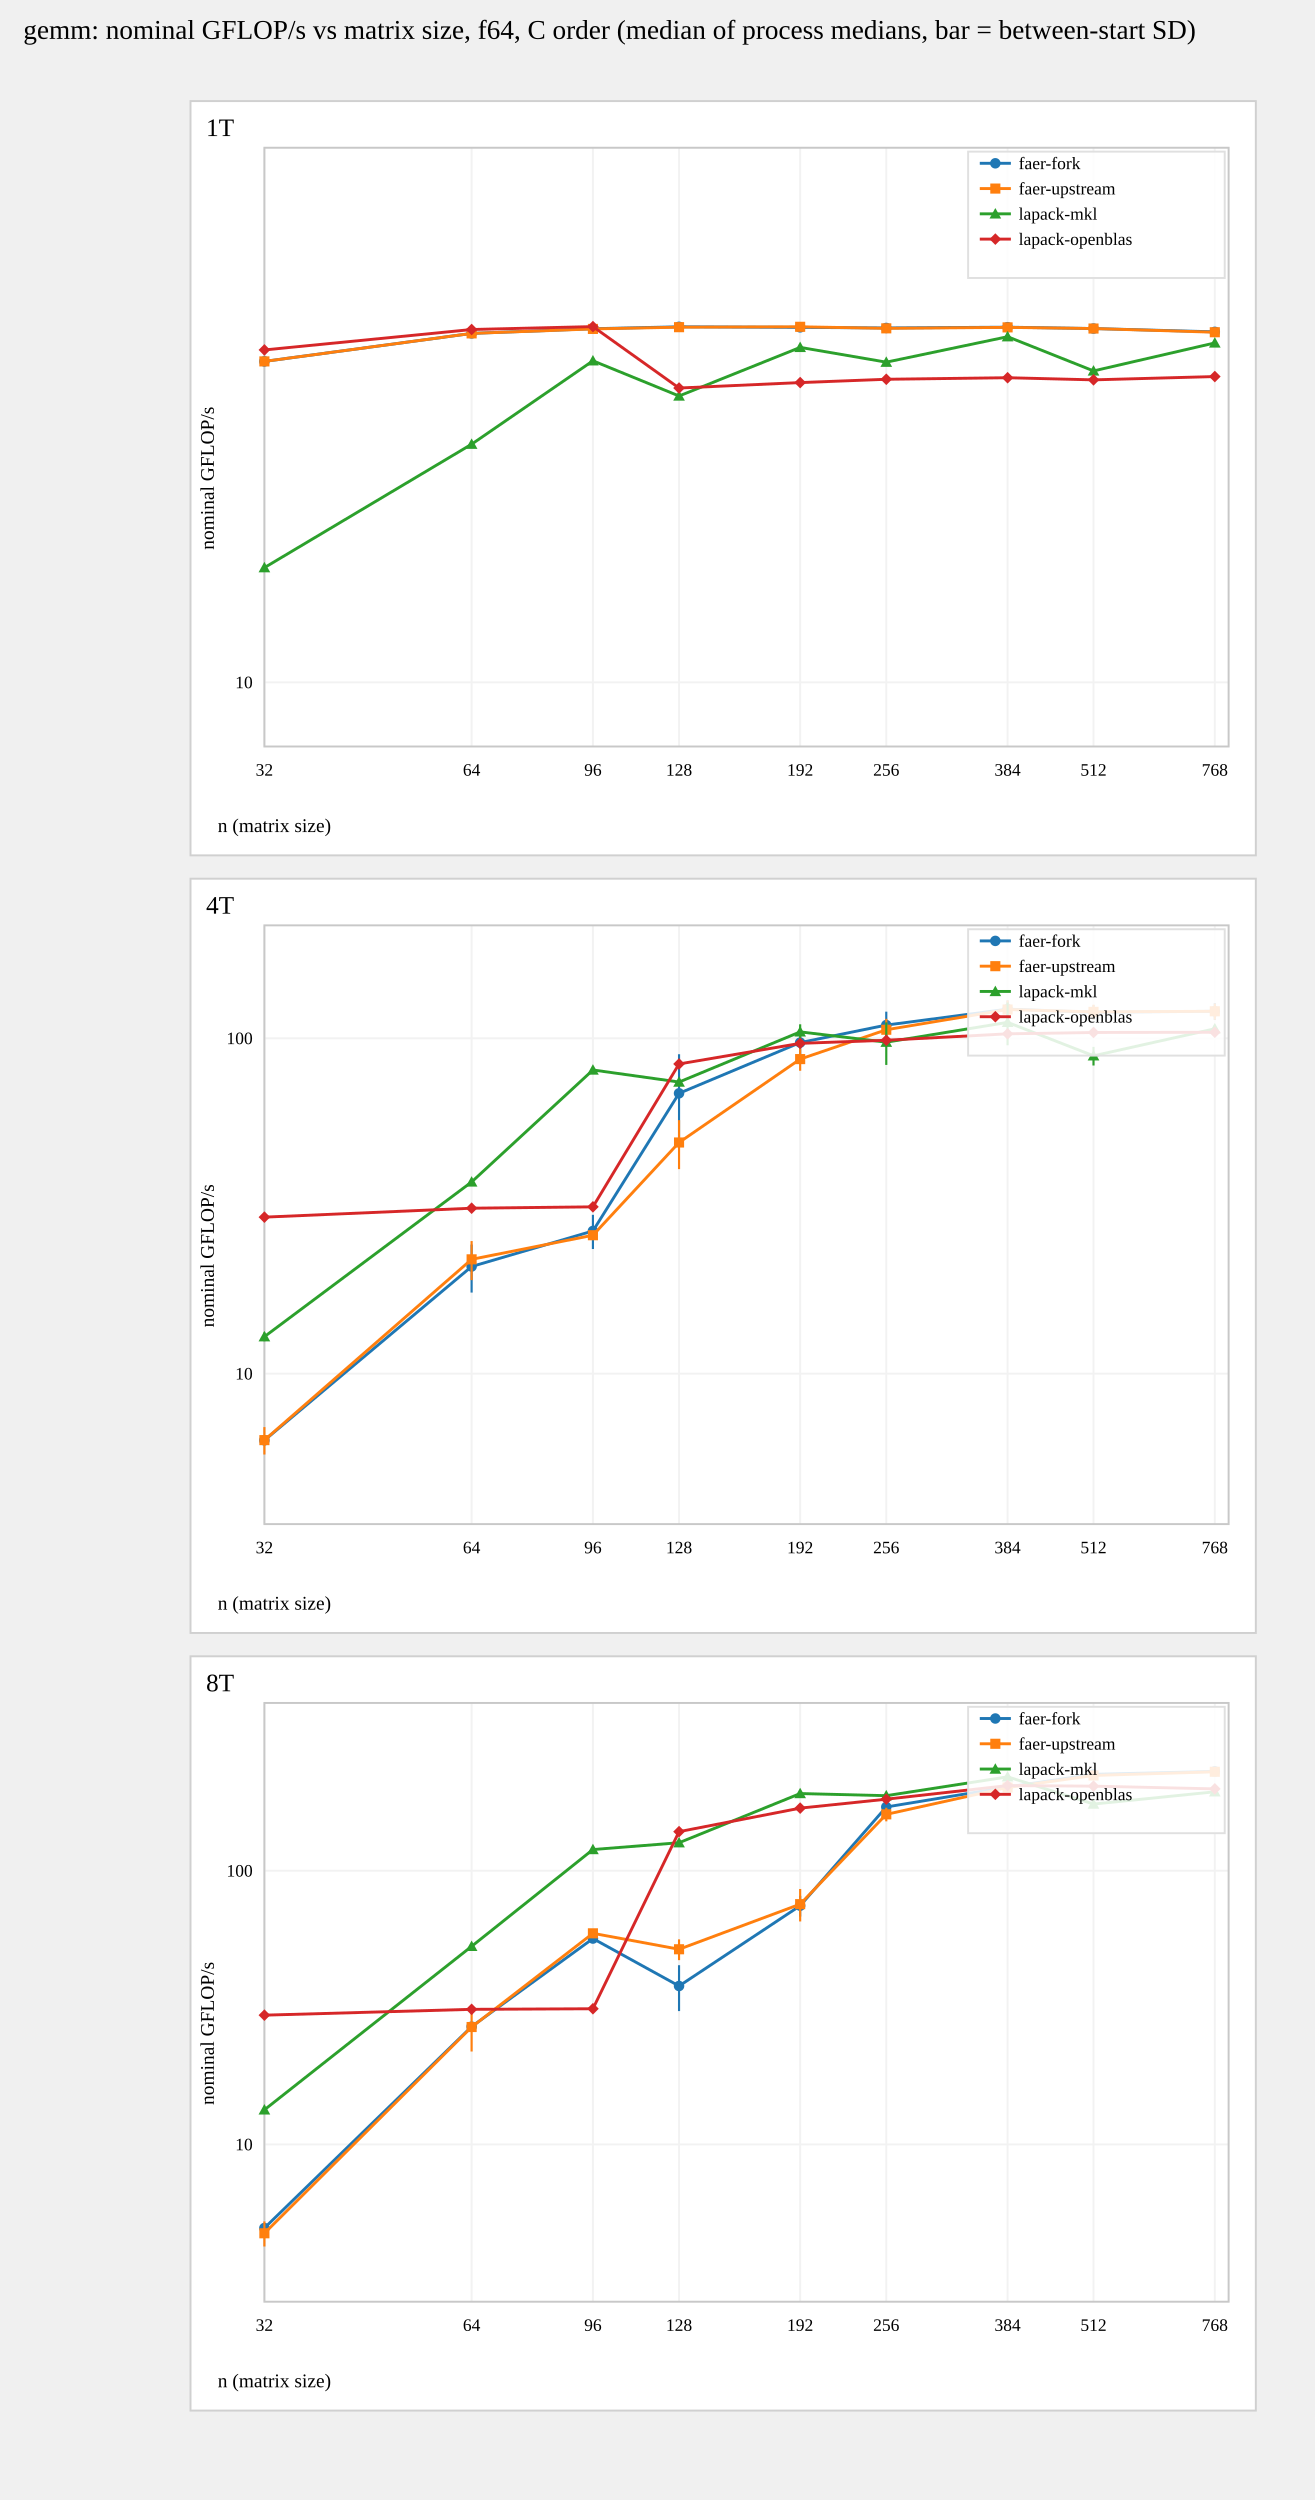
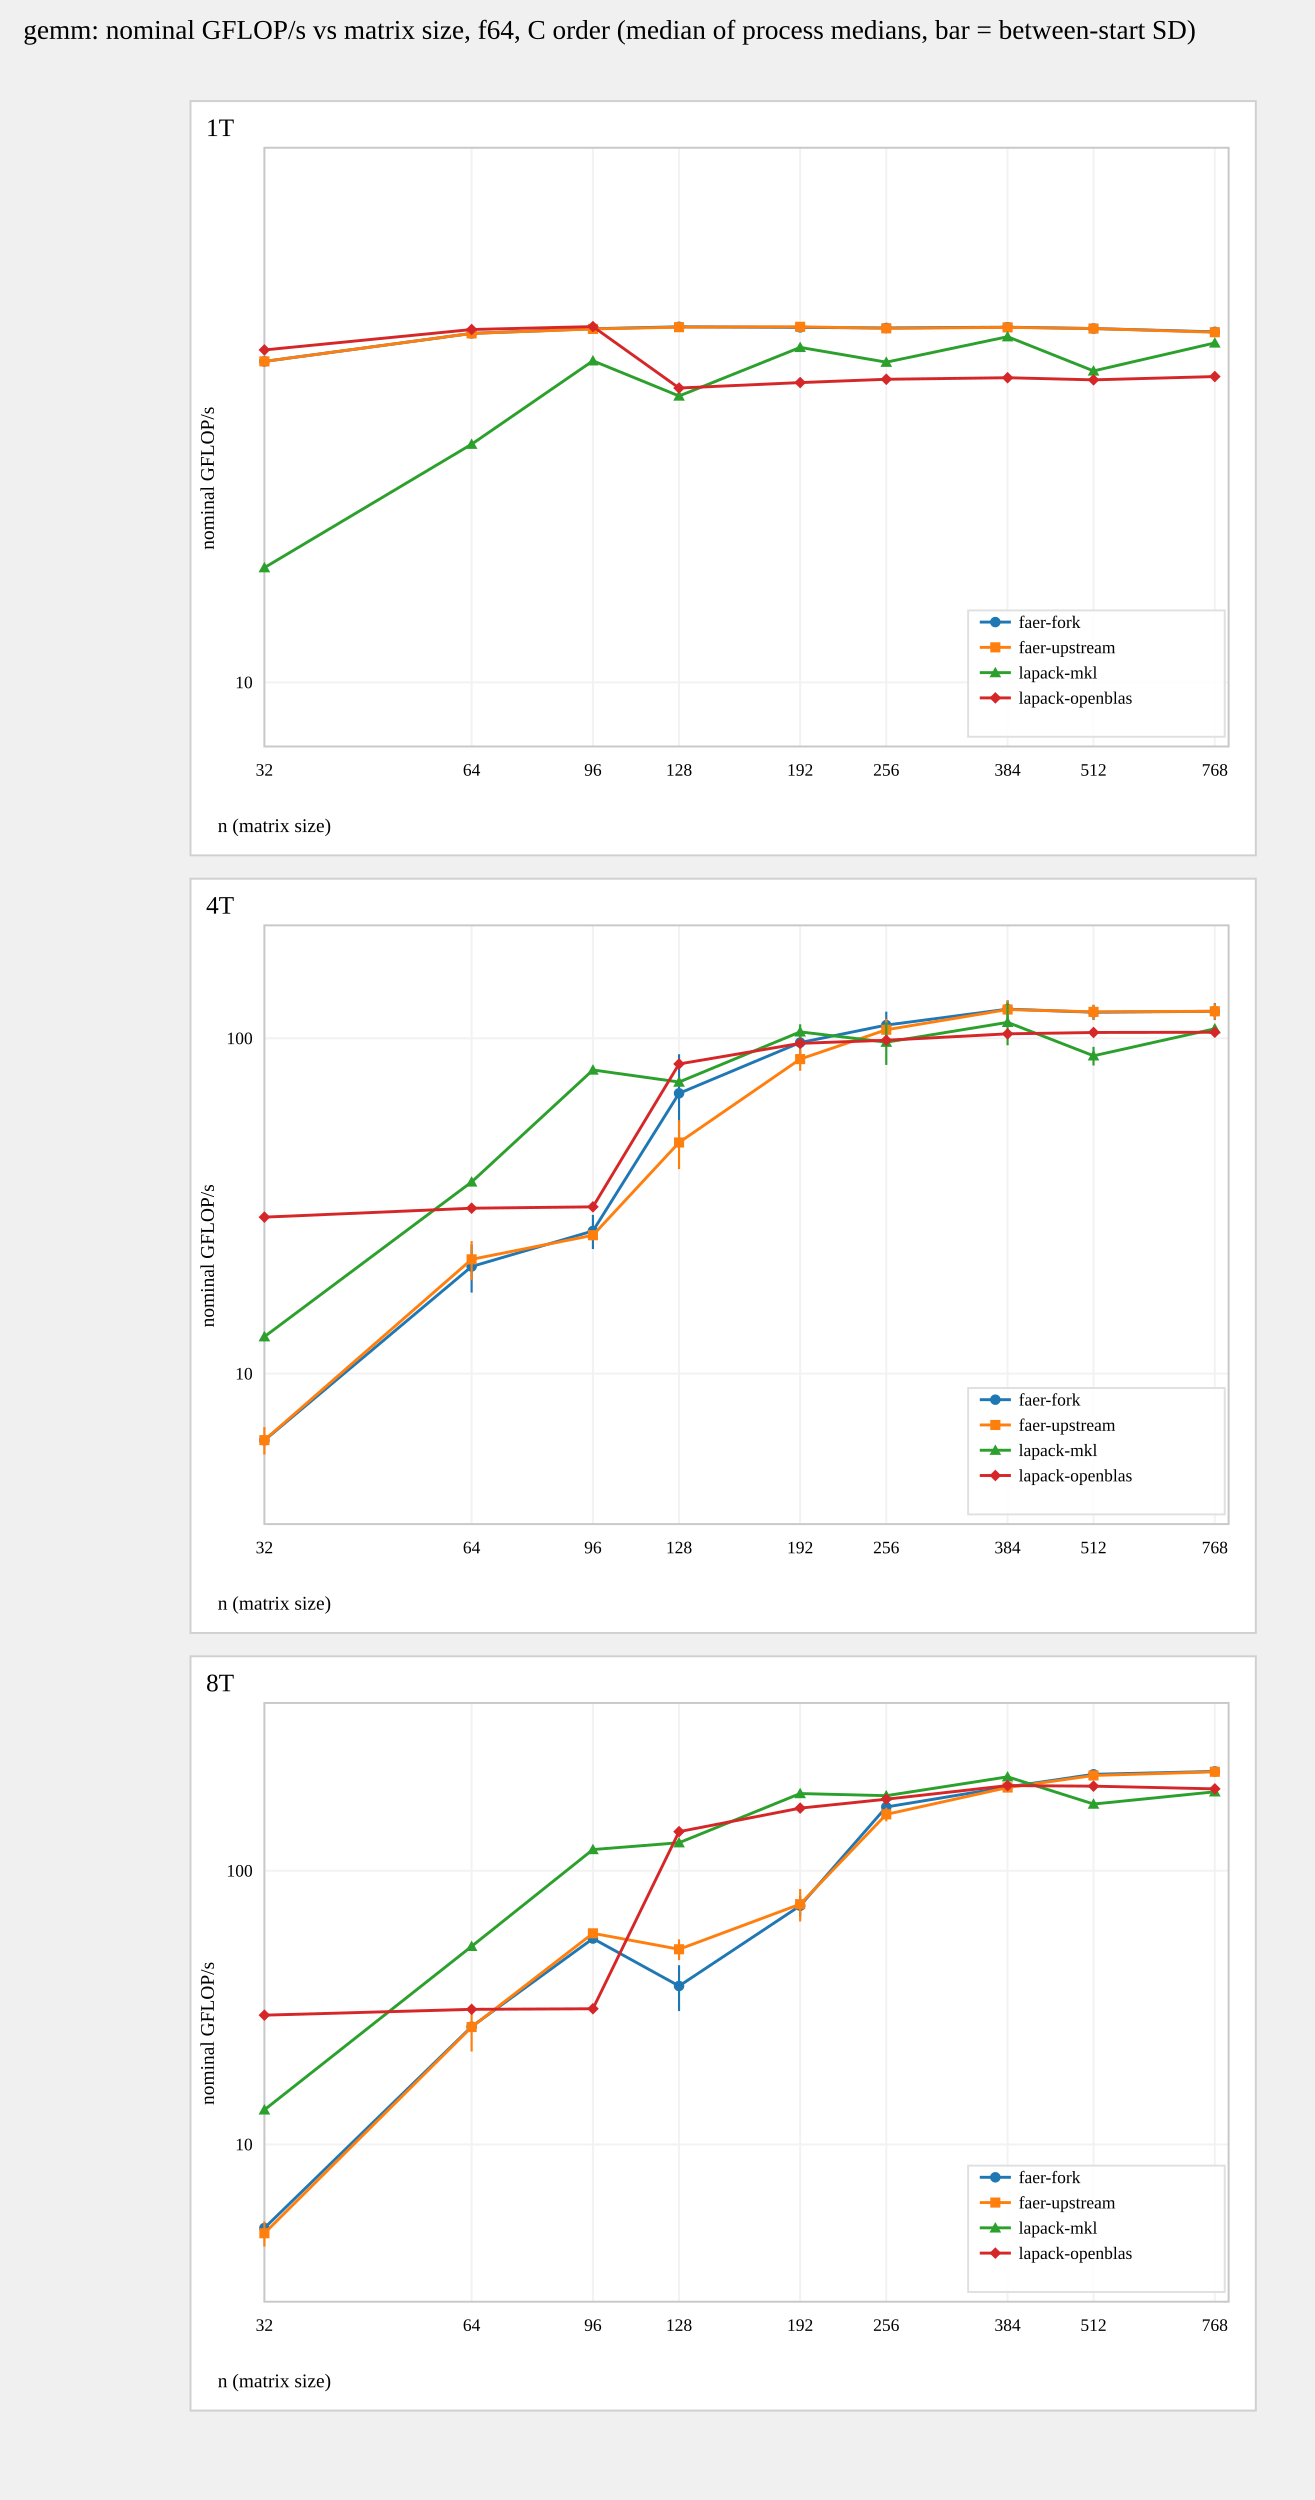
<svg xmlns="http://www.w3.org/2000/svg" width="676" height="1286" viewBox="0 0 676 1286">
  <text x="12.0" y="20.0" font-size="14" text-anchor="start">gemm: nominal GFLOP/s vs matrix size, f64, C order (median of process medians, bar = between-start SD)</text>
  <g>
    <rect x="98" y="52" width="548" height="388" fill="#ffffff" stroke="#d0d0d0" />
    <text x="106.0" y="70.0" font-size="13" text-anchor="start">1T</text>
    <line x1="136.0" y1="76" x2="136.0" y2="384" stroke="#f2f2f2" />
    <text x="136.0" y="399.0" font-size="9" text-anchor="middle">32</text>
    <line x1="242.6" y1="76" x2="242.6" y2="384" stroke="#f2f2f2" />
    <text x="242.6" y="399.0" font-size="9" text-anchor="middle">64</text>
    <line x1="305.0" y1="76" x2="305.0" y2="384" stroke="#f2f2f2" />
    <text x="305.0" y="399.0" font-size="9" text-anchor="middle">96</text>
    <line x1="349.3" y1="76" x2="349.3" y2="384" stroke="#f2f2f2" />
    <text x="349.3" y="399.0" font-size="9" text-anchor="middle">128</text>
    <line x1="411.6" y1="76" x2="411.6" y2="384" stroke="#f2f2f2" />
    <text x="411.6" y="399.0" font-size="9" text-anchor="middle">192</text>
    <line x1="455.9" y1="76" x2="455.9" y2="384" stroke="#f2f2f2" />
    <text x="455.9" y="399.0" font-size="9" text-anchor="middle">256</text>
    <line x1="518.3" y1="76" x2="518.3" y2="384" stroke="#f2f2f2" />
    <text x="518.3" y="399.0" font-size="9" text-anchor="middle">384</text>
    <line x1="562.5" y1="76" x2="562.5" y2="384" stroke="#f2f2f2" />
    <text x="562.5" y="399.0" font-size="9" text-anchor="middle">512</text>
    <line x1="624.9" y1="76" x2="624.9" y2="384" stroke="#f2f2f2" />
    <text x="624.9" y="399.0" font-size="9" text-anchor="middle">768</text>
    <line x1="136" y1="351.0" x2="632" y2="351.0" stroke="#f2f2f2" />
    <text x="130.0" y="354.0" font-size="9" text-anchor="end">10</text>
    <rect x="136" y="76" width="496" height="308" fill="none" stroke="#c8c8c8" />
    <text x="112.0" y="428.0" font-size="10" text-anchor="start">n (matrix size)</text>
    <text x="110.0" y="246.0" font-size="10" text-anchor="middle" transform="rotate(-90 110.0 246.0)">nominal GFLOP/s</text>
    <polyline points="136.0,185.9 242.6,171.5 305.0,169.1 349.3,168.1 411.6,168.4 455.9,168.7 518.3,168.3 562.5,169.0 624.9,170.7" fill="none" stroke="#1f77b4" stroke-width="1.5" />
    <line x1="136.0" y1="186.7" x2="136.0" y2="185.2" stroke="#1f77b4" stroke-width="1.1" />
    <circle cx="136.0" cy="185.9" r="2.7" fill="#1f77b4" />
    <line x1="242.6" y1="172.1" x2="242.6" y2="170.9" stroke="#1f77b4" stroke-width="1.1" />
    <circle cx="242.6" cy="171.5" r="2.7" fill="#1f77b4" />
    <line x1="305.0" y1="169.3" x2="305.0" y2="169.0" stroke="#1f77b4" stroke-width="1.1" />
    <circle cx="305.0" cy="169.1" r="2.7" fill="#1f77b4" />
    <line x1="349.3" y1="168.4" x2="349.3" y2="167.7" stroke="#1f77b4" stroke-width="1.1" />
    <circle cx="349.3" cy="168.1" r="2.7" fill="#1f77b4" />
    <line x1="411.6" y1="168.8" x2="411.6" y2="167.9" stroke="#1f77b4" stroke-width="1.1" />
    <circle cx="411.6" cy="168.4" r="2.7" fill="#1f77b4" />
    <line x1="455.9" y1="169.1" x2="455.9" y2="168.3" stroke="#1f77b4" stroke-width="1.1" />
    <circle cx="455.9" cy="168.7" r="2.7" fill="#1f77b4" />
    <line x1="518.3" y1="168.8" x2="518.3" y2="167.8" stroke="#1f77b4" stroke-width="1.1" />
    <circle cx="518.3" cy="168.3" r="2.7" fill="#1f77b4" />
    <line x1="562.5" y1="169.5" x2="562.5" y2="168.4" stroke="#1f77b4" stroke-width="1.1" />
    <circle cx="562.5" cy="169.0" r="2.7" fill="#1f77b4" />
    <line x1="624.9" y1="170.8" x2="624.9" y2="170.5" stroke="#1f77b4" stroke-width="1.1" />
    <circle cx="624.9" cy="170.7" r="2.7" fill="#1f77b4" />
    <polyline points="136.0,185.9 242.6,171.5 305.0,169.2 349.3,168.3 411.6,168.1 455.9,168.9 518.3,168.4 562.5,169.0 624.9,170.9" fill="none" stroke="#ff7f0e" stroke-width="1.5" />
    <line x1="136.0" y1="186.4" x2="136.0" y2="185.5" stroke="#ff7f0e" stroke-width="1.1" />
    <rect x="133.4" y="183.3" width="5.2" height="5.2" fill="#ff7f0e" />
    <line x1="242.6" y1="172.1" x2="242.6" y2="171.0" stroke="#ff7f0e" stroke-width="1.1" />
    <rect x="240.0" y="168.9" width="5.2" height="5.2" fill="#ff7f0e" />
    <line x1="305.0" y1="169.3" x2="305.0" y2="169.2" stroke="#ff7f0e" stroke-width="1.1" />
    <rect x="302.4" y="166.6" width="5.2" height="5.2" fill="#ff7f0e" />
    <line x1="349.3" y1="168.4" x2="349.3" y2="168.2" stroke="#ff7f0e" stroke-width="1.1" />
    <rect x="346.7" y="165.7" width="5.2" height="5.2" fill="#ff7f0e" />
    <line x1="411.6" y1="168.7" x2="411.6" y2="167.4" stroke="#ff7f0e" stroke-width="1.1" />
    <rect x="409.0" y="165.5" width="5.2" height="5.2" fill="#ff7f0e" />
    <line x1="455.9" y1="169.4" x2="455.9" y2="168.4" stroke="#ff7f0e" stroke-width="1.1" />
    <rect x="453.3" y="166.3" width="5.2" height="5.2" fill="#ff7f0e" />
    <line x1="518.3" y1="168.7" x2="518.3" y2="168.0" stroke="#ff7f0e" stroke-width="1.1" />
    <rect x="515.7" y="165.8" width="5.2" height="5.2" fill="#ff7f0e" />
    <line x1="562.5" y1="169.4" x2="562.5" y2="168.7" stroke="#ff7f0e" stroke-width="1.1" />
    <rect x="559.9" y="166.4" width="5.2" height="5.2" fill="#ff7f0e" />
    <line x1="624.9" y1="171.2" x2="624.9" y2="170.7" stroke="#ff7f0e" stroke-width="1.1" />
    <rect x="622.3" y="168.3" width="5.2" height="5.2" fill="#ff7f0e" />
    <polyline points="136.0,292.0 242.6,228.5 305.0,185.6 349.3,203.7 411.6,178.7 455.9,186.3 518.3,173.2 562.5,190.8 624.9,176.4" fill="none" stroke="#2ca02c" stroke-width="1.5" />
    <line x1="136.0" y1="292.0" x2="136.0" y2="292.0" stroke="#2ca02c" stroke-width="1.1" />
    <polygon points="136.0,289.0 133.0,294.4 139.0,294.4" fill="#2ca02c" />
    <line x1="242.6" y1="229.0" x2="242.6" y2="228.0" stroke="#2ca02c" stroke-width="1.1" />
    <polygon points="242.6,225.5 239.6,230.9 245.6,230.9" fill="#2ca02c" />
    <line x1="305.0" y1="186.2" x2="305.0" y2="185.0" stroke="#2ca02c" stroke-width="1.1" />
    <polygon points="305.0,182.6 302.0,188.0 308.0,188.0" fill="#2ca02c" />
    <line x1="349.3" y1="204.3" x2="349.3" y2="203.0" stroke="#2ca02c" stroke-width="1.1" />
    <polygon points="349.3,200.7 346.3,206.1 352.3,206.1" fill="#2ca02c" />
    <line x1="411.6" y1="179.4" x2="411.6" y2="178.1" stroke="#2ca02c" stroke-width="1.1" />
    <polygon points="411.6,175.7 408.6,181.1 414.6,181.1" fill="#2ca02c" />
    <line x1="455.9" y1="186.8" x2="455.9" y2="185.8" stroke="#2ca02c" stroke-width="1.1" />
    <polygon points="455.9,183.3 452.9,188.7 458.9,188.7" fill="#2ca02c" />
    <line x1="518.3" y1="175.1" x2="518.3" y2="171.4" stroke="#2ca02c" stroke-width="1.1" />
    <polygon points="518.3,170.2 515.3,175.6 521.3,175.6" fill="#2ca02c" />
    <line x1="562.5" y1="191.1" x2="562.5" y2="190.5" stroke="#2ca02c" stroke-width="1.1" />
    <polygon points="562.5,187.8 559.5,193.2 565.5,193.2" fill="#2ca02c" />
    <line x1="624.9" y1="177.4" x2="624.9" y2="175.5" stroke="#2ca02c" stroke-width="1.1" />
    <polygon points="624.9,173.4 621.9,178.8 627.9,178.8" fill="#2ca02c" />
    <polyline points="136.0,180.0 242.6,169.5 305.0,168.0 349.3,199.6 411.6,196.8 455.9,195.1 518.3,194.3 562.5,195.4 624.9,193.7" fill="none" stroke="#d62728" stroke-width="1.5" />
    <line x1="136.0" y1="180.5" x2="136.0" y2="179.5" stroke="#d62728" stroke-width="1.1" />
    <polygon points="136.0,177.0 133.0,180.0 136.0,183.0 139.0,180.0" fill="#d62728" />
    <line x1="242.6" y1="169.7" x2="242.6" y2="169.2" stroke="#d62728" stroke-width="1.1" />
    <polygon points="242.6,166.5 239.6,169.5 242.6,172.5 245.6,169.5" fill="#d62728" />
    <line x1="305.0" y1="168.1" x2="305.0" y2="168.0" stroke="#d62728" stroke-width="1.1" />
    <polygon points="305.0,165.0 302.0,168.0 305.0,171.0 308.0,168.0" fill="#d62728" />
    <line x1="349.3" y1="199.8" x2="349.3" y2="199.4" stroke="#d62728" stroke-width="1.1" />
    <polygon points="349.3,196.6 346.3,199.6 349.3,202.6 352.3,199.6" fill="#d62728" />
    <line x1="411.6" y1="197.4" x2="411.6" y2="196.2" stroke="#d62728" stroke-width="1.1" />
    <polygon points="411.6,193.8 408.6,196.8 411.6,199.8 414.6,196.8" fill="#d62728" />
    <line x1="455.9" y1="195.7" x2="455.9" y2="194.4" stroke="#d62728" stroke-width="1.1" />
    <polygon points="455.9,192.1 452.9,195.1 455.9,198.1 458.9,195.1" fill="#d62728" />
    <line x1="518.3" y1="194.4" x2="518.3" y2="194.3" stroke="#d62728" stroke-width="1.1" />
    <polygon points="518.3,191.3 515.3,194.3 518.3,197.3 521.3,194.3" fill="#d62728" />
    <line x1="562.5" y1="197.1" x2="562.5" y2="193.7" stroke="#d62728" stroke-width="1.1" />
    <polygon points="562.5,192.4 559.5,195.4 562.5,198.4 565.5,195.4" fill="#d62728" />
    <line x1="624.9" y1="194.0" x2="624.9" y2="193.4" stroke="#d62728" stroke-width="1.1" />
    <polygon points="624.9,190.7 621.9,193.7 624.9,196.7 627.9,193.7" fill="#d62728" />
-     <rect x="498" y="78" width="132" height="65" fill="#ffffff" fill-opacity="0.86" stroke="#e0e0e0" />
-     <line x1="504" y1="84" x2="520" y2="84" stroke="#1f77b4" stroke-width="1.5" />
-     <circle cx="512.0" cy="84.0" r="2.7" fill="#1f77b4" />
-     <text x="524.0" y="87.0" font-size="9" text-anchor="start">faer-fork</text>
-     <line x1="504" y1="97" x2="520" y2="97" stroke="#ff7f0e" stroke-width="1.5" />
-     <rect x="509.4" y="94.4" width="5.2" height="5.2" fill="#ff7f0e" />
-     <text x="524.0" y="100.0" font-size="9" text-anchor="start">faer-upstream</text>
-     <line x1="504" y1="110" x2="520" y2="110" stroke="#2ca02c" stroke-width="1.5" />
-     <polygon points="512.0,107.0 509.0,112.4 515.0,112.4" fill="#2ca02c" />
-     <text x="524.0" y="113.0" font-size="9" text-anchor="start">lapack-mkl</text>
-     <line x1="504" y1="123" x2="520" y2="123" stroke="#d62728" stroke-width="1.5" />
-     <polygon points="512.0,120.0 509.0,123.0 512.0,126.0 515.0,123.0" fill="#d62728" />
-     <text x="524.0" y="126.0" font-size="9" text-anchor="start">lapack-openblas</text>
+     <rect x="498" y="314" width="132" height="65" fill="#ffffff" fill-opacity="0.86" stroke="#e0e0e0" />
+     <line x1="504" y1="320" x2="520" y2="320" stroke="#1f77b4" stroke-width="1.5" />
+     <circle cx="512.0" cy="320.0" r="2.7" fill="#1f77b4" />
+     <text x="524.0" y="323.0" font-size="9" text-anchor="start">faer-fork</text>
+     <line x1="504" y1="333" x2="520" y2="333" stroke="#ff7f0e" stroke-width="1.5" />
+     <rect x="509.4" y="330.4" width="5.2" height="5.2" fill="#ff7f0e" />
+     <text x="524.0" y="336.0" font-size="9" text-anchor="start">faer-upstream</text>
+     <line x1="504" y1="346" x2="520" y2="346" stroke="#2ca02c" stroke-width="1.5" />
+     <polygon points="512.0,343.0 509.0,348.4 515.0,348.4" fill="#2ca02c" />
+     <text x="524.0" y="349.0" font-size="9" text-anchor="start">lapack-mkl</text>
+     <line x1="504" y1="359" x2="520" y2="359" stroke="#d62728" stroke-width="1.5" />
+     <polygon points="512.0,356.0 509.0,359.0 512.0,362.0 515.0,359.0" fill="#d62728" />
+     <text x="524.0" y="362.0" font-size="9" text-anchor="start">lapack-openblas</text>
  </g>
  <g>
    <rect x="98" y="452" width="548" height="388" fill="#ffffff" stroke="#d0d0d0" />
    <text x="106.0" y="470.0" font-size="13" text-anchor="start">4T</text>
    <line x1="136.0" y1="476" x2="136.0" y2="784" stroke="#f2f2f2" />
    <text x="136.0" y="799.0" font-size="9" text-anchor="middle">32</text>
    <line x1="242.6" y1="476" x2="242.6" y2="784" stroke="#f2f2f2" />
    <text x="242.6" y="799.0" font-size="9" text-anchor="middle">64</text>
    <line x1="305.0" y1="476" x2="305.0" y2="784" stroke="#f2f2f2" />
    <text x="305.0" y="799.0" font-size="9" text-anchor="middle">96</text>
    <line x1="349.3" y1="476" x2="349.3" y2="784" stroke="#f2f2f2" />
    <text x="349.3" y="799.0" font-size="9" text-anchor="middle">128</text>
    <line x1="411.6" y1="476" x2="411.6" y2="784" stroke="#f2f2f2" />
    <text x="411.6" y="799.0" font-size="9" text-anchor="middle">192</text>
    <line x1="455.9" y1="476" x2="455.9" y2="784" stroke="#f2f2f2" />
    <text x="455.9" y="799.0" font-size="9" text-anchor="middle">256</text>
    <line x1="518.3" y1="476" x2="518.3" y2="784" stroke="#f2f2f2" />
    <text x="518.3" y="799.0" font-size="9" text-anchor="middle">384</text>
    <line x1="562.5" y1="476" x2="562.5" y2="784" stroke="#f2f2f2" />
    <text x="562.5" y="799.0" font-size="9" text-anchor="middle">512</text>
    <line x1="624.9" y1="476" x2="624.9" y2="784" stroke="#f2f2f2" />
    <text x="624.9" y="799.0" font-size="9" text-anchor="middle">768</text>
    <line x1="136" y1="706.6" x2="632" y2="706.6" stroke="#f2f2f2" />
    <text x="130.0" y="709.6" font-size="9" text-anchor="end">10</text>
    <line x1="136" y1="534.1" x2="632" y2="534.1" stroke="#f2f2f2" />
    <text x="130.0" y="537.1" font-size="9" text-anchor="end">100</text>
    <rect x="136" y="476" width="496" height="308" fill="none" stroke="#c8c8c8" />
    <text x="112.0" y="828.0" font-size="10" text-anchor="start">n (matrix size)</text>
    <text x="110.0" y="646.0" font-size="10" text-anchor="middle" transform="rotate(-90 110.0 646.0)">nominal GFLOP/s</text>
    <polyline points="136.0,740.9 242.6,651.5 305.0,633.2 349.3,562.4 411.6,536.3 455.9,527.3 518.3,519.1 562.5,520.7 624.9,520.2" fill="none" stroke="#1f77b4" stroke-width="1.5" />
    <line x1="136.0" y1="742.6" x2="136.0" y2="739.1" stroke="#1f77b4" stroke-width="1.1" />
    <circle cx="136.0" cy="740.9" r="2.7" fill="#1f77b4" />
    <line x1="242.6" y1="664.9" x2="242.6" y2="640.2" stroke="#1f77b4" stroke-width="1.1" />
    <circle cx="242.6" cy="651.5" r="2.7" fill="#1f77b4" />
    <line x1="305.0" y1="642.5" x2="305.0" y2="624.9" stroke="#1f77b4" stroke-width="1.1" />
    <circle cx="305.0" cy="633.2" r="2.7" fill="#1f77b4" />
    <line x1="349.3" y1="590.0" x2="349.3" y2="542.3" stroke="#1f77b4" stroke-width="1.1" />
    <circle cx="349.3" cy="562.4" r="2.7" fill="#1f77b4" />
    <line x1="411.6" y1="542.6" x2="411.6" y2="530.4" stroke="#1f77b4" stroke-width="1.1" />
    <circle cx="411.6" cy="536.3" r="2.7" fill="#1f77b4" />
    <line x1="455.9" y1="534.8" x2="455.9" y2="520.4" stroke="#1f77b4" stroke-width="1.1" />
    <circle cx="455.9" cy="527.3" r="2.7" fill="#1f77b4" />
    <line x1="518.3" y1="523.9" x2="518.3" y2="514.6" stroke="#1f77b4" stroke-width="1.1" />
    <circle cx="518.3" cy="519.1" r="2.7" fill="#1f77b4" />
    <line x1="562.5" y1="524.7" x2="562.5" y2="517.0" stroke="#1f77b4" stroke-width="1.1" />
    <circle cx="562.5" cy="520.7" r="2.7" fill="#1f77b4" />
    <line x1="624.9" y1="524.7" x2="624.9" y2="516.0" stroke="#1f77b4" stroke-width="1.1" />
    <circle cx="624.9" cy="520.2" r="2.7" fill="#1f77b4" />
    <polyline points="136.0,740.8 242.6,647.8 305.0,635.4 349.3,587.7 411.6,544.8 455.9,529.7 518.3,519.3 562.5,520.5 624.9,520.2" fill="none" stroke="#ff7f0e" stroke-width="1.5" />
    <line x1="136.0" y1="748.2" x2="136.0" y2="734.1" stroke="#ff7f0e" stroke-width="1.1" />
    <rect x="133.4" y="738.2" width="5.2" height="5.2" fill="#ff7f0e" />
    <line x1="242.6" y1="658.5" x2="242.6" y2="638.4" stroke="#ff7f0e" stroke-width="1.1" />
    <rect x="240.0" y="645.2" width="5.2" height="5.2" fill="#ff7f0e" />
    <line x1="305.0" y1="636.6" x2="305.0" y2="634.2" stroke="#ff7f0e" stroke-width="1.1" />
    <rect x="302.4" y="632.8" width="5.2" height="5.2" fill="#ff7f0e" />
    <line x1="349.3" y1="601.4" x2="349.3" y2="576.2" stroke="#ff7f0e" stroke-width="1.1" />
    <rect x="346.7" y="585.1" width="5.2" height="5.2" fill="#ff7f0e" />
    <line x1="411.6" y1="550.8" x2="411.6" y2="539.3" stroke="#ff7f0e" stroke-width="1.1" />
    <rect x="409.0" y="542.2" width="5.2" height="5.2" fill="#ff7f0e" />
    <line x1="455.9" y1="535.7" x2="455.9" y2="524.1" stroke="#ff7f0e" stroke-width="1.1" />
    <rect x="453.3" y="527.1" width="5.2" height="5.2" fill="#ff7f0e" />
    <line x1="518.3" y1="524.3" x2="518.3" y2="514.6" stroke="#ff7f0e" stroke-width="1.1" />
    <rect x="515.7" y="516.7" width="5.2" height="5.2" fill="#ff7f0e" />
    <line x1="562.5" y1="524.5" x2="562.5" y2="516.8" stroke="#ff7f0e" stroke-width="1.1" />
    <rect x="559.9" y="517.9" width="5.2" height="5.2" fill="#ff7f0e" />
    <line x1="624.9" y1="524.5" x2="624.9" y2="516.2" stroke="#ff7f0e" stroke-width="1.1" />
    <rect x="622.3" y="517.6" width="5.2" height="5.2" fill="#ff7f0e" />
    <polyline points="136.0,687.6 242.6,608.0 305.0,550.4 349.3,556.6 411.6,530.8 455.9,536.1 518.3,525.9 562.5,543.1 624.9,529.2" fill="none" stroke="#2ca02c" stroke-width="1.5" />
    <line x1="136.0" y1="689.9" x2="136.0" y2="685.5" stroke="#2ca02c" stroke-width="1.1" />
    <polygon points="136.0,684.6 133.0,690.0 139.0,690.0" fill="#2ca02c" />
    <line x1="242.6" y1="608.3" x2="242.6" y2="607.6" stroke="#2ca02c" stroke-width="1.1" />
    <polygon points="242.6,605.0 239.6,610.4 245.6,610.4" fill="#2ca02c" />
    <line x1="305.0" y1="551.6" x2="305.0" y2="549.2" stroke="#2ca02c" stroke-width="1.1" />
    <polygon points="305.0,547.4 302.0,552.8 308.0,552.8" fill="#2ca02c" />
    <line x1="349.3" y1="557.2" x2="349.3" y2="555.9" stroke="#2ca02c" stroke-width="1.1" />
    <polygon points="349.3,553.6 346.3,559.0 352.3,559.0" fill="#2ca02c" />
    <line x1="411.6" y1="534.9" x2="411.6" y2="526.9" stroke="#2ca02c" stroke-width="1.1" />
    <polygon points="411.6,527.8 408.6,533.2 414.6,533.2" fill="#2ca02c" />
    <line x1="455.9" y1="547.8" x2="455.9" y2="525.9" stroke="#2ca02c" stroke-width="1.1" />
    <polygon points="455.9,533.1 452.9,538.5 458.9,538.5" fill="#2ca02c" />
    <line x1="518.3" y1="537.7" x2="518.3" y2="515.7" stroke="#2ca02c" stroke-width="1.1" />
    <polygon points="518.3,522.9 515.3,528.3 521.3,528.3" fill="#2ca02c" />
    <line x1="562.5" y1="548.1" x2="562.5" y2="538.5" stroke="#2ca02c" stroke-width="1.1" />
    <polygon points="562.5,540.1 559.5,545.5 565.5,545.5" fill="#2ca02c" />
    <line x1="624.9" y1="531.2" x2="624.9" y2="527.2" stroke="#2ca02c" stroke-width="1.1" />
    <polygon points="624.9,526.2 621.9,531.6 627.9,531.6" fill="#2ca02c" />
    <polyline points="136.0,626.1 242.6,621.5 305.0,620.8 349.3,547.3 411.6,536.7 455.9,535.1 518.3,531.8 562.5,531.1 624.9,531.0" fill="none" stroke="#d62728" stroke-width="1.5" />
    <line x1="136.0" y1="626.3" x2="136.0" y2="625.9" stroke="#d62728" stroke-width="1.1" />
    <polygon points="136.0,623.1 133.0,626.1 136.0,629.1 139.0,626.1" fill="#d62728" />
    <line x1="242.6" y1="621.5" x2="242.6" y2="621.5" stroke="#d62728" stroke-width="1.1" />
    <polygon points="242.6,618.5 239.6,621.5 242.6,624.5 245.6,621.5" fill="#d62728" />
    <line x1="305.0" y1="620.8" x2="305.0" y2="620.7" stroke="#d62728" stroke-width="1.1" />
    <polygon points="305.0,617.8 302.0,620.8 305.0,623.8 308.0,620.8" fill="#d62728" />
    <line x1="349.3" y1="548.9" x2="349.3" y2="545.7" stroke="#d62728" stroke-width="1.1" />
    <polygon points="349.3,544.3 346.3,547.3 349.3,550.3 352.3,547.3" fill="#d62728" />
    <line x1="411.6" y1="537.9" x2="411.6" y2="535.5" stroke="#d62728" stroke-width="1.1" />
    <polygon points="411.6,533.7 408.6,536.7 411.6,539.7 414.6,536.7" fill="#d62728" />
    <line x1="455.9" y1="535.9" x2="455.9" y2="534.3" stroke="#d62728" stroke-width="1.1" />
    <polygon points="455.9,532.1 452.9,535.1 455.9,538.1 458.9,535.1" fill="#d62728" />
    <line x1="518.3" y1="532.3" x2="518.3" y2="531.3" stroke="#d62728" stroke-width="1.1" />
    <polygon points="518.3,528.8 515.3,531.8 518.3,534.8 521.3,531.8" fill="#d62728" />
    <line x1="562.5" y1="531.3" x2="562.5" y2="531.0" stroke="#d62728" stroke-width="1.1" />
    <polygon points="562.5,528.1 559.5,531.1 562.5,534.1 565.5,531.1" fill="#d62728" />
    <line x1="624.9" y1="531.0" x2="624.9" y2="530.9" stroke="#d62728" stroke-width="1.1" />
    <polygon points="624.9,528.0 621.9,531.0 624.9,534.0 627.9,531.0" fill="#d62728" />
-     <rect x="498" y="478" width="132" height="65" fill="#ffffff" fill-opacity="0.86" stroke="#e0e0e0" />
-     <line x1="504" y1="484" x2="520" y2="484" stroke="#1f77b4" stroke-width="1.5" />
-     <circle cx="512.0" cy="484.0" r="2.7" fill="#1f77b4" />
-     <text x="524.0" y="487.0" font-size="9" text-anchor="start">faer-fork</text>
-     <line x1="504" y1="497" x2="520" y2="497" stroke="#ff7f0e" stroke-width="1.5" />
-     <rect x="509.4" y="494.4" width="5.2" height="5.2" fill="#ff7f0e" />
-     <text x="524.0" y="500.0" font-size="9" text-anchor="start">faer-upstream</text>
-     <line x1="504" y1="510" x2="520" y2="510" stroke="#2ca02c" stroke-width="1.5" />
-     <polygon points="512.0,507.0 509.0,512.4 515.0,512.4" fill="#2ca02c" />
-     <text x="524.0" y="513.0" font-size="9" text-anchor="start">lapack-mkl</text>
-     <line x1="504" y1="523" x2="520" y2="523" stroke="#d62728" stroke-width="1.5" />
-     <polygon points="512.0,520.0 509.0,523.0 512.0,526.0 515.0,523.0" fill="#d62728" />
-     <text x="524.0" y="526.0" font-size="9" text-anchor="start">lapack-openblas</text>
+     <rect x="498" y="714" width="132" height="65" fill="#ffffff" fill-opacity="0.86" stroke="#e0e0e0" />
+     <line x1="504" y1="720" x2="520" y2="720" stroke="#1f77b4" stroke-width="1.5" />
+     <circle cx="512.0" cy="720.0" r="2.7" fill="#1f77b4" />
+     <text x="524.0" y="723.0" font-size="9" text-anchor="start">faer-fork</text>
+     <line x1="504" y1="733" x2="520" y2="733" stroke="#ff7f0e" stroke-width="1.5" />
+     <rect x="509.4" y="730.4" width="5.2" height="5.2" fill="#ff7f0e" />
+     <text x="524.0" y="736.0" font-size="9" text-anchor="start">faer-upstream</text>
+     <line x1="504" y1="746" x2="520" y2="746" stroke="#2ca02c" stroke-width="1.5" />
+     <polygon points="512.0,743.0 509.0,748.4 515.0,748.4" fill="#2ca02c" />
+     <text x="524.0" y="749.0" font-size="9" text-anchor="start">lapack-mkl</text>
+     <line x1="504" y1="759" x2="520" y2="759" stroke="#d62728" stroke-width="1.5" />
+     <polygon points="512.0,756.0 509.0,759.0 512.0,762.0 515.0,759.0" fill="#d62728" />
+     <text x="524.0" y="762.0" font-size="9" text-anchor="start">lapack-openblas</text>
  </g>
  <g>
    <rect x="98" y="852" width="548" height="388" fill="#ffffff" stroke="#d0d0d0" />
    <text x="106.0" y="870.0" font-size="13" text-anchor="start">8T</text>
    <line x1="136.0" y1="876" x2="136.0" y2="1184" stroke="#f2f2f2" />
    <text x="136.0" y="1199.0" font-size="9" text-anchor="middle">32</text>
    <line x1="242.6" y1="876" x2="242.6" y2="1184" stroke="#f2f2f2" />
    <text x="242.6" y="1199.0" font-size="9" text-anchor="middle">64</text>
    <line x1="305.0" y1="876" x2="305.0" y2="1184" stroke="#f2f2f2" />
    <text x="305.0" y="1199.0" font-size="9" text-anchor="middle">96</text>
    <line x1="349.3" y1="876" x2="349.3" y2="1184" stroke="#f2f2f2" />
    <text x="349.3" y="1199.0" font-size="9" text-anchor="middle">128</text>
    <line x1="411.6" y1="876" x2="411.6" y2="1184" stroke="#f2f2f2" />
    <text x="411.6" y="1199.0" font-size="9" text-anchor="middle">192</text>
    <line x1="455.9" y1="876" x2="455.9" y2="1184" stroke="#f2f2f2" />
    <text x="455.9" y="1199.0" font-size="9" text-anchor="middle">256</text>
    <line x1="518.3" y1="876" x2="518.3" y2="1184" stroke="#f2f2f2" />
    <text x="518.3" y="1199.0" font-size="9" text-anchor="middle">384</text>
    <line x1="562.5" y1="876" x2="562.5" y2="1184" stroke="#f2f2f2" />
    <text x="562.5" y="1199.0" font-size="9" text-anchor="middle">512</text>
    <line x1="624.9" y1="876" x2="624.9" y2="1184" stroke="#f2f2f2" />
    <text x="624.9" y="1199.0" font-size="9" text-anchor="middle">768</text>
    <line x1="136" y1="1103.1" x2="632" y2="1103.1" stroke="#f2f2f2" />
    <text x="130.0" y="1106.1" font-size="9" text-anchor="end">10</text>
    <line x1="136" y1="962.3" x2="632" y2="962.3" stroke="#f2f2f2" />
    <text x="130.0" y="965.3" font-size="9" text-anchor="end">100</text>
    <rect x="136" y="876" width="496" height="308" fill="none" stroke="#c8c8c8" />
    <text x="112.0" y="1228.0" font-size="10" text-anchor="start">n (matrix size)</text>
    <text x="110.0" y="1046.0" font-size="10" text-anchor="middle" transform="rotate(-90 110.0 1046.0)">nominal GFLOP/s</text>
    <polyline points="136.0,1146.1 242.6,1042.5 305.0,997.2 349.3,1021.6 411.6,980.3 455.9,929.5 518.3,919.2 562.5,912.7 624.9,911.2" fill="none" stroke="#1f77b4" stroke-width="1.5" />
    <line x1="136.0" y1="1148.4" x2="136.0" y2="1143.8" stroke="#1f77b4" stroke-width="1.1" />
    <circle cx="136.0" cy="1146.1" r="2.7" fill="#1f77b4" />
    <line x1="242.6" y1="1044.4" x2="242.6" y2="1040.8" stroke="#1f77b4" stroke-width="1.1" />
    <circle cx="242.6" cy="1042.5" r="2.7" fill="#1f77b4" />
    <line x1="305.0" y1="998.3" x2="305.0" y2="996.1" stroke="#1f77b4" stroke-width="1.1" />
    <circle cx="305.0" cy="997.2" r="2.7" fill="#1f77b4" />
    <line x1="349.3" y1="1034.5" x2="349.3" y2="1010.9" stroke="#1f77b4" stroke-width="1.1" />
    <circle cx="349.3" cy="1021.6" r="2.7" fill="#1f77b4" />
    <line x1="411.6" y1="985.9" x2="411.6" y2="975.2" stroke="#1f77b4" stroke-width="1.1" />
    <circle cx="411.6" cy="980.3" r="2.7" fill="#1f77b4" />
    <line x1="455.9" y1="934.0" x2="455.9" y2="925.3" stroke="#1f77b4" stroke-width="1.1" />
    <circle cx="455.9" cy="929.5" r="2.7" fill="#1f77b4" />
    <line x1="518.3" y1="919.9" x2="518.3" y2="918.5" stroke="#1f77b4" stroke-width="1.1" />
    <circle cx="518.3" cy="919.2" r="2.7" fill="#1f77b4" />
    <line x1="562.5" y1="913.3" x2="562.5" y2="912.1" stroke="#1f77b4" stroke-width="1.1" />
    <circle cx="562.5" cy="912.7" r="2.7" fill="#1f77b4" />
    <line x1="624.9" y1="911.4" x2="624.9" y2="911.0" stroke="#1f77b4" stroke-width="1.1" />
    <circle cx="624.9" cy="911.2" r="2.7" fill="#1f77b4" />
    <polyline points="136.0,1148.8 242.6,1042.7 305.0,994.5 349.3,1002.7 411.6,979.5 455.9,933.3 518.3,919.5 562.5,913.3 624.9,911.4" fill="none" stroke="#ff7f0e" stroke-width="1.5" />
    <line x1="136.0" y1="1155.6" x2="136.0" y2="1142.7" stroke="#ff7f0e" stroke-width="1.1" />
    <rect x="133.4" y="1146.2" width="5.2" height="5.2" fill="#ff7f0e" />
    <line x1="242.6" y1="1055.3" x2="242.6" y2="1032.3" stroke="#ff7f0e" stroke-width="1.1" />
    <rect x="240.0" y="1040.1" width="5.2" height="5.2" fill="#ff7f0e" />
    <line x1="305.0" y1="996.5" x2="305.0" y2="992.6" stroke="#ff7f0e" stroke-width="1.1" />
    <rect x="302.4" y="991.9" width="5.2" height="5.2" fill="#ff7f0e" />
    <line x1="349.3" y1="1008.3" x2="349.3" y2="997.6" stroke="#ff7f0e" stroke-width="1.1" />
    <rect x="346.7" y="1000.1" width="5.2" height="5.2" fill="#ff7f0e" />
    <line x1="411.6" y1="988.4" x2="411.6" y2="971.7" stroke="#ff7f0e" stroke-width="1.1" />
    <rect x="409.0" y="976.9" width="5.2" height="5.2" fill="#ff7f0e" />
    <line x1="455.9" y1="936.9" x2="455.9" y2="929.9" stroke="#ff7f0e" stroke-width="1.1" />
    <rect x="453.3" y="930.7" width="5.2" height="5.2" fill="#ff7f0e" />
    <line x1="518.3" y1="919.9" x2="518.3" y2="919.1" stroke="#ff7f0e" stroke-width="1.1" />
    <rect x="515.7" y="916.9" width="5.2" height="5.2" fill="#ff7f0e" />
    <line x1="562.5" y1="913.5" x2="562.5" y2="913.0" stroke="#ff7f0e" stroke-width="1.1" />
    <rect x="559.9" y="910.7" width="5.2" height="5.2" fill="#ff7f0e" />
    <line x1="624.9" y1="911.6" x2="624.9" y2="911.2" stroke="#ff7f0e" stroke-width="1.1" />
    <rect x="622.3" y="908.8" width="5.2" height="5.2" fill="#ff7f0e" />
    <polyline points="136.0,1085.3 242.6,1001.2 305.0,951.4 349.3,947.9 411.6,922.6 455.9,923.7 518.3,914.0 562.5,928.0 624.9,921.7" fill="none" stroke="#2ca02c" stroke-width="1.5" />
    <line x1="136.0" y1="1086.1" x2="136.0" y2="1084.5" stroke="#2ca02c" stroke-width="1.1" />
    <polygon points="136.0,1082.3 133.0,1087.7 139.0,1087.7" fill="#2ca02c" />
    <line x1="242.6" y1="1001.7" x2="242.6" y2="1000.6" stroke="#2ca02c" stroke-width="1.1" />
    <polygon points="242.6,998.2 239.6,1003.6 245.6,1003.6" fill="#2ca02c" />
    <line x1="305.0" y1="951.7" x2="305.0" y2="951.0" stroke="#2ca02c" stroke-width="1.1" />
    <polygon points="305.0,948.4 302.0,953.8 308.0,953.8" fill="#2ca02c" />
    <line x1="349.3" y1="949.2" x2="349.3" y2="946.5" stroke="#2ca02c" stroke-width="1.1" />
    <polygon points="349.3,944.9 346.3,950.3 352.3,950.3" fill="#2ca02c" />
    <line x1="411.6" y1="923.0" x2="411.6" y2="922.3" stroke="#2ca02c" stroke-width="1.1" />
    <polygon points="411.6,919.6 408.6,925.0 414.6,925.0" fill="#2ca02c" />
    <line x1="455.9" y1="923.9" x2="455.9" y2="923.5" stroke="#2ca02c" stroke-width="1.1" />
    <polygon points="455.9,920.7 452.9,926.1 458.9,926.1" fill="#2ca02c" />
    <line x1="518.3" y1="914.1" x2="518.3" y2="913.9" stroke="#2ca02c" stroke-width="1.1" />
    <polygon points="518.3,911.0 515.3,916.4 521.3,916.4" fill="#2ca02c" />
    <line x1="562.5" y1="928.6" x2="562.5" y2="927.4" stroke="#2ca02c" stroke-width="1.1" />
    <polygon points="562.5,925.0 559.5,930.4 565.5,930.4" fill="#2ca02c" />
    <line x1="624.9" y1="922.0" x2="624.9" y2="921.5" stroke="#2ca02c" stroke-width="1.1" />
    <polygon points="624.9,918.7 621.9,924.1 627.9,924.1" fill="#2ca02c" />
    <polyline points="136.0,1036.6 242.6,1033.6 305.0,1033.3 349.3,942.2 411.6,930.1 455.9,925.5 518.3,918.5 562.5,918.8 624.9,920.2" fill="none" stroke="#d62728" stroke-width="1.5" />
    <line x1="136.0" y1="1037.2" x2="136.0" y2="1036.0" stroke="#d62728" stroke-width="1.1" />
    <polygon points="136.0,1033.6 133.0,1036.6 136.0,1039.6 139.0,1036.6" fill="#d62728" />
    <line x1="242.6" y1="1033.6" x2="242.6" y2="1033.5" stroke="#d62728" stroke-width="1.1" />
    <polygon points="242.6,1030.6 239.6,1033.6 242.6,1036.6 245.6,1033.6" fill="#d62728" />
    <line x1="305.0" y1="1033.4" x2="305.0" y2="1033.2" stroke="#d62728" stroke-width="1.1" />
    <polygon points="305.0,1030.3 302.0,1033.3 305.0,1036.3 308.0,1033.3" fill="#d62728" />
    <line x1="349.3" y1="943.7" x2="349.3" y2="940.7" stroke="#d62728" stroke-width="1.1" />
    <polygon points="349.3,939.2 346.3,942.2 349.3,945.2 352.3,942.2" fill="#d62728" />
    <line x1="411.6" y1="930.3" x2="411.6" y2="930.0" stroke="#d62728" stroke-width="1.1" />
    <polygon points="411.6,927.1 408.6,930.1 411.6,933.1 414.6,930.1" fill="#d62728" />
    <line x1="455.9" y1="925.8" x2="455.9" y2="925.1" stroke="#d62728" stroke-width="1.1" />
    <polygon points="455.9,922.5 452.9,925.5 455.9,928.5 458.9,925.5" fill="#d62728" />
    <line x1="518.3" y1="918.7" x2="518.3" y2="918.4" stroke="#d62728" stroke-width="1.1" />
    <polygon points="518.3,915.5 515.3,918.5 518.3,921.5 521.3,918.5" fill="#d62728" />
    <line x1="562.5" y1="919.0" x2="562.5" y2="918.5" stroke="#d62728" stroke-width="1.1" />
    <polygon points="562.5,915.8 559.5,918.8 562.5,921.8 565.5,918.8" fill="#d62728" />
    <line x1="624.9" y1="920.4" x2="624.9" y2="919.9" stroke="#d62728" stroke-width="1.1" />
    <polygon points="624.9,917.2 621.9,920.2 624.9,923.2 627.9,920.2" fill="#d62728" />
-     <rect x="498" y="878" width="132" height="65" fill="#ffffff" fill-opacity="0.86" stroke="#e0e0e0" />
-     <line x1="504" y1="884" x2="520" y2="884" stroke="#1f77b4" stroke-width="1.5" />
-     <circle cx="512.0" cy="884.0" r="2.7" fill="#1f77b4" />
-     <text x="524.0" y="887.0" font-size="9" text-anchor="start">faer-fork</text>
-     <line x1="504" y1="897" x2="520" y2="897" stroke="#ff7f0e" stroke-width="1.5" />
-     <rect x="509.4" y="894.4" width="5.2" height="5.2" fill="#ff7f0e" />
-     <text x="524.0" y="900.0" font-size="9" text-anchor="start">faer-upstream</text>
-     <line x1="504" y1="910" x2="520" y2="910" stroke="#2ca02c" stroke-width="1.5" />
-     <polygon points="512.0,907.0 509.0,912.4 515.0,912.4" fill="#2ca02c" />
-     <text x="524.0" y="913.0" font-size="9" text-anchor="start">lapack-mkl</text>
-     <line x1="504" y1="923" x2="520" y2="923" stroke="#d62728" stroke-width="1.5" />
-     <polygon points="512.0,920.0 509.0,923.0 512.0,926.0 515.0,923.0" fill="#d62728" />
-     <text x="524.0" y="926.0" font-size="9" text-anchor="start">lapack-openblas</text>
+     <rect x="498" y="1114" width="132" height="65" fill="#ffffff" fill-opacity="0.86" stroke="#e0e0e0" />
+     <line x1="504" y1="1120" x2="520" y2="1120" stroke="#1f77b4" stroke-width="1.5" />
+     <circle cx="512.0" cy="1120.0" r="2.7" fill="#1f77b4" />
+     <text x="524.0" y="1123.0" font-size="9" text-anchor="start">faer-fork</text>
+     <line x1="504" y1="1133" x2="520" y2="1133" stroke="#ff7f0e" stroke-width="1.5" />
+     <rect x="509.4" y="1130.4" width="5.2" height="5.2" fill="#ff7f0e" />
+     <text x="524.0" y="1136.0" font-size="9" text-anchor="start">faer-upstream</text>
+     <line x1="504" y1="1146" x2="520" y2="1146" stroke="#2ca02c" stroke-width="1.5" />
+     <polygon points="512.0,1143.0 509.0,1148.4 515.0,1148.4" fill="#2ca02c" />
+     <text x="524.0" y="1149.0" font-size="9" text-anchor="start">lapack-mkl</text>
+     <line x1="504" y1="1159" x2="520" y2="1159" stroke="#d62728" stroke-width="1.5" />
+     <polygon points="512.0,1156.0 509.0,1159.0 512.0,1162.0 515.0,1159.0" fill="#d62728" />
+     <text x="524.0" y="1162.0" font-size="9" text-anchor="start">lapack-openblas</text>
  </g>
</svg>
